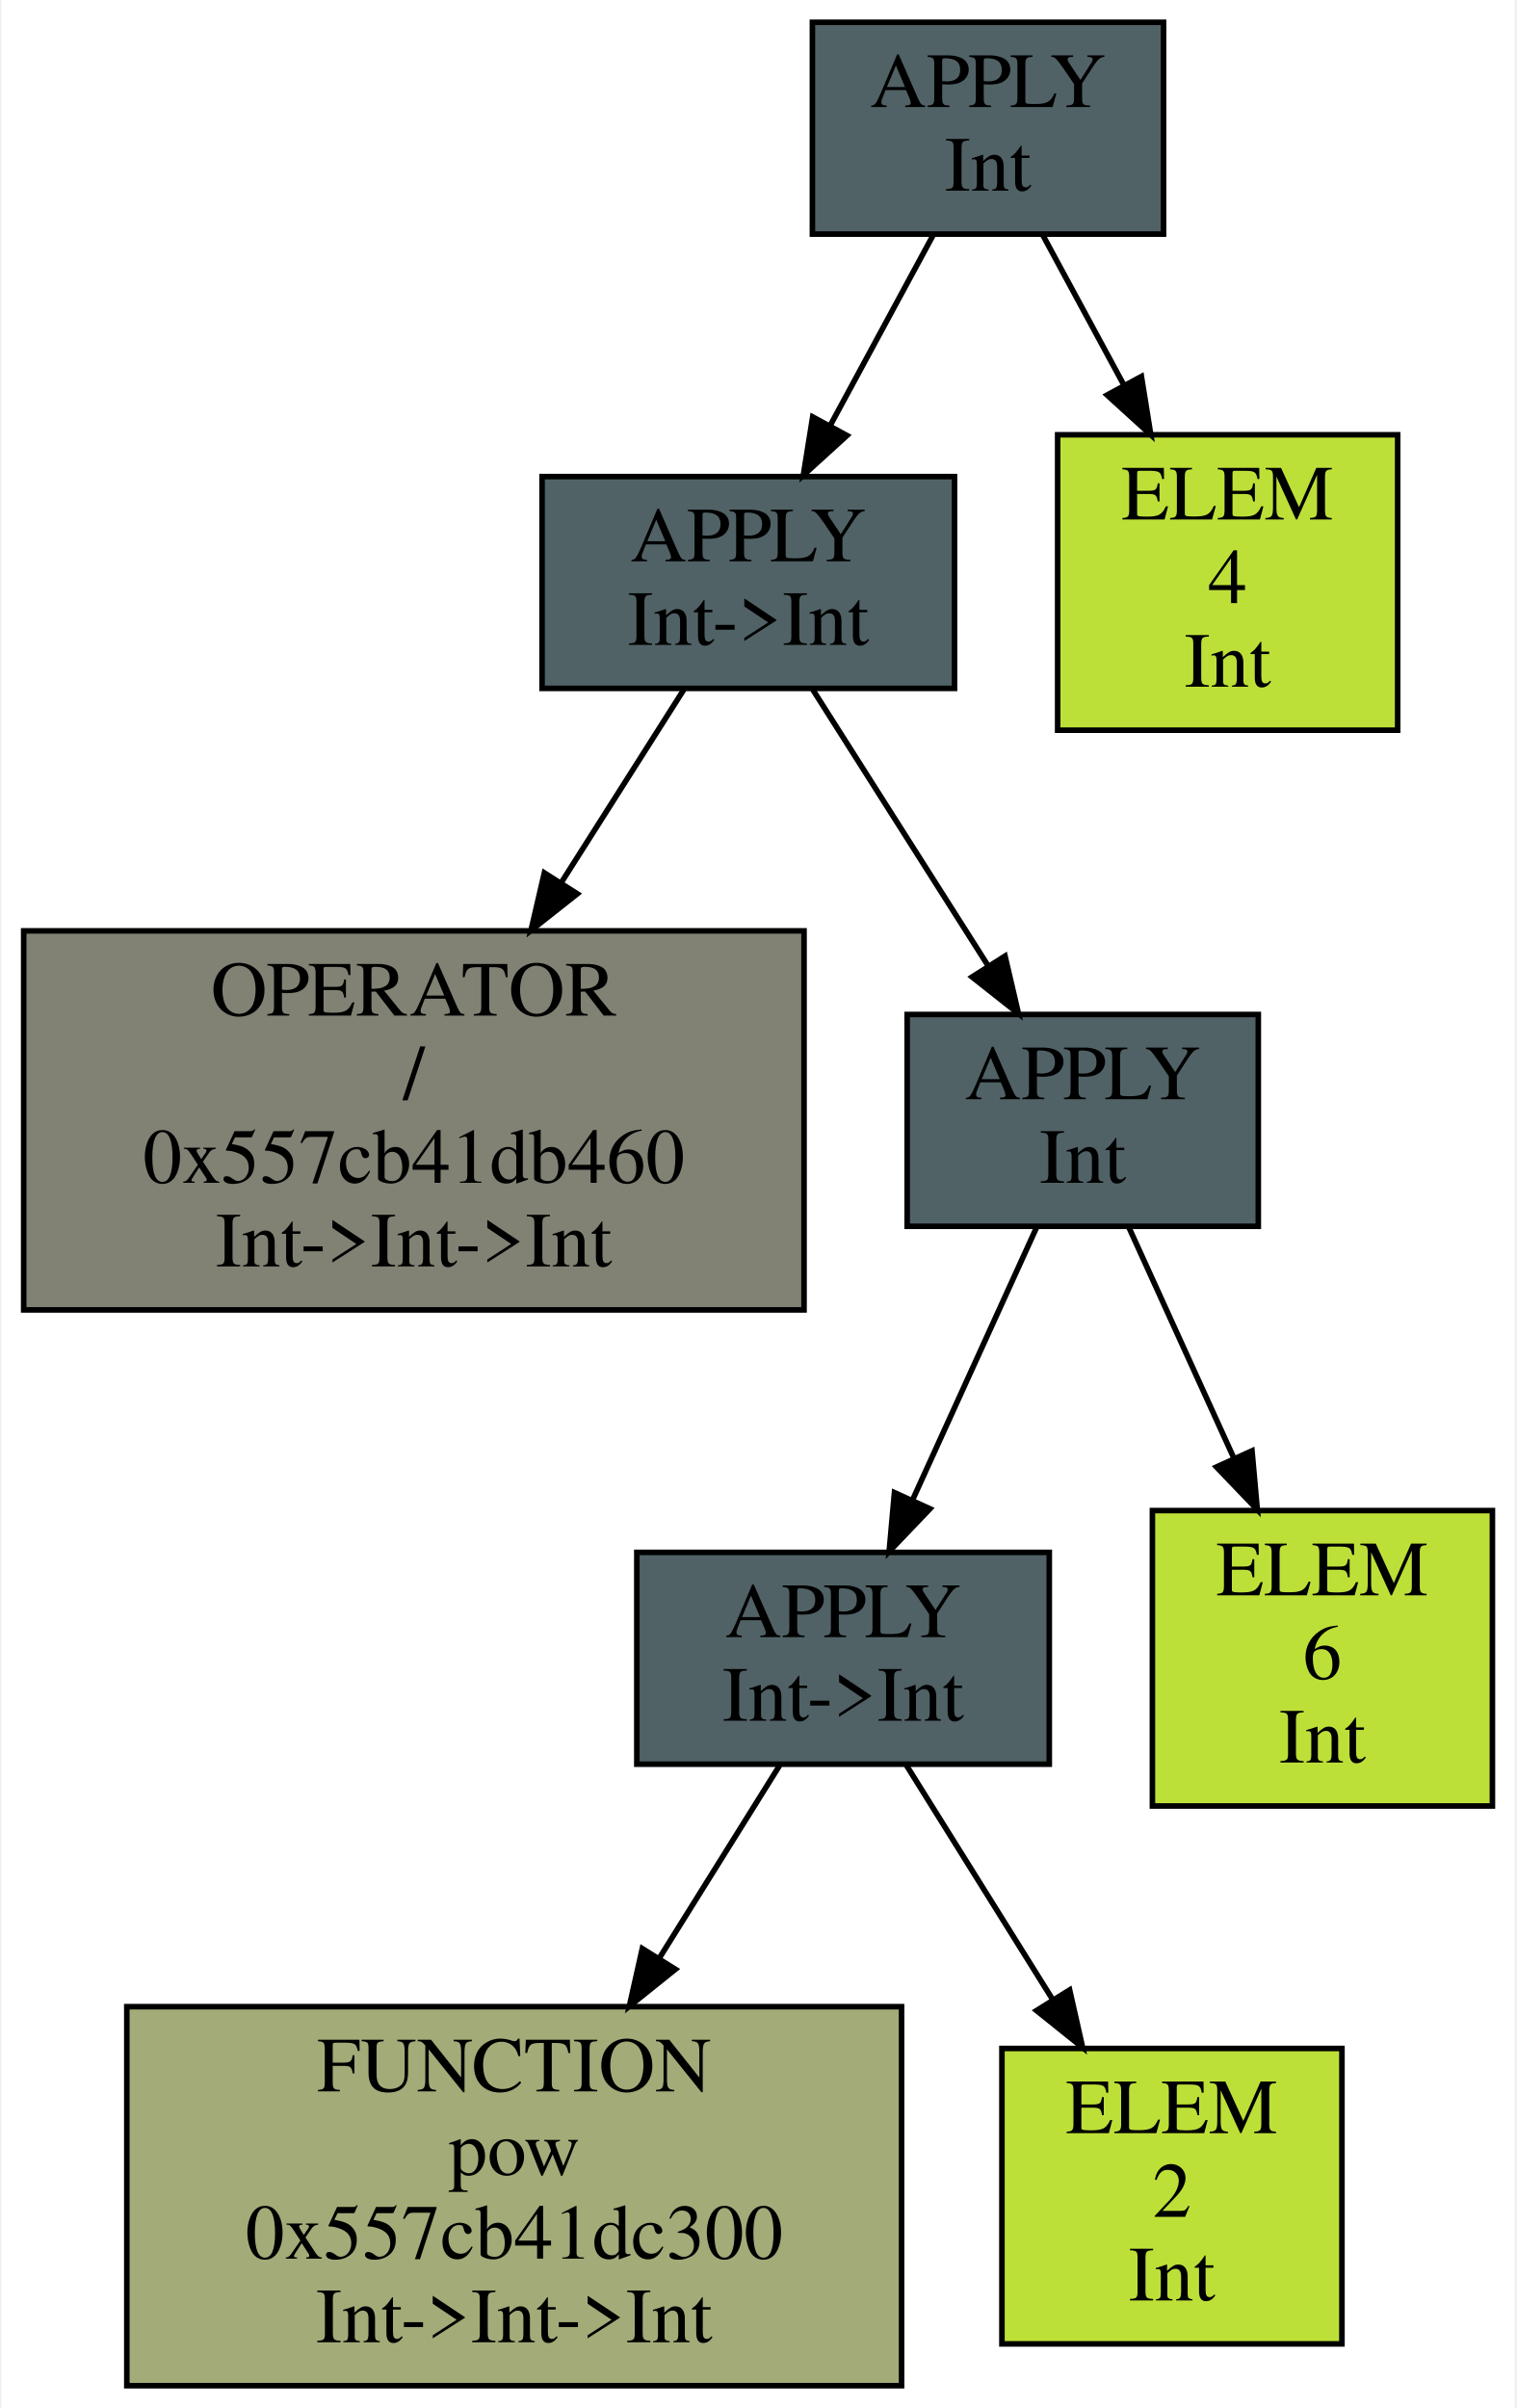
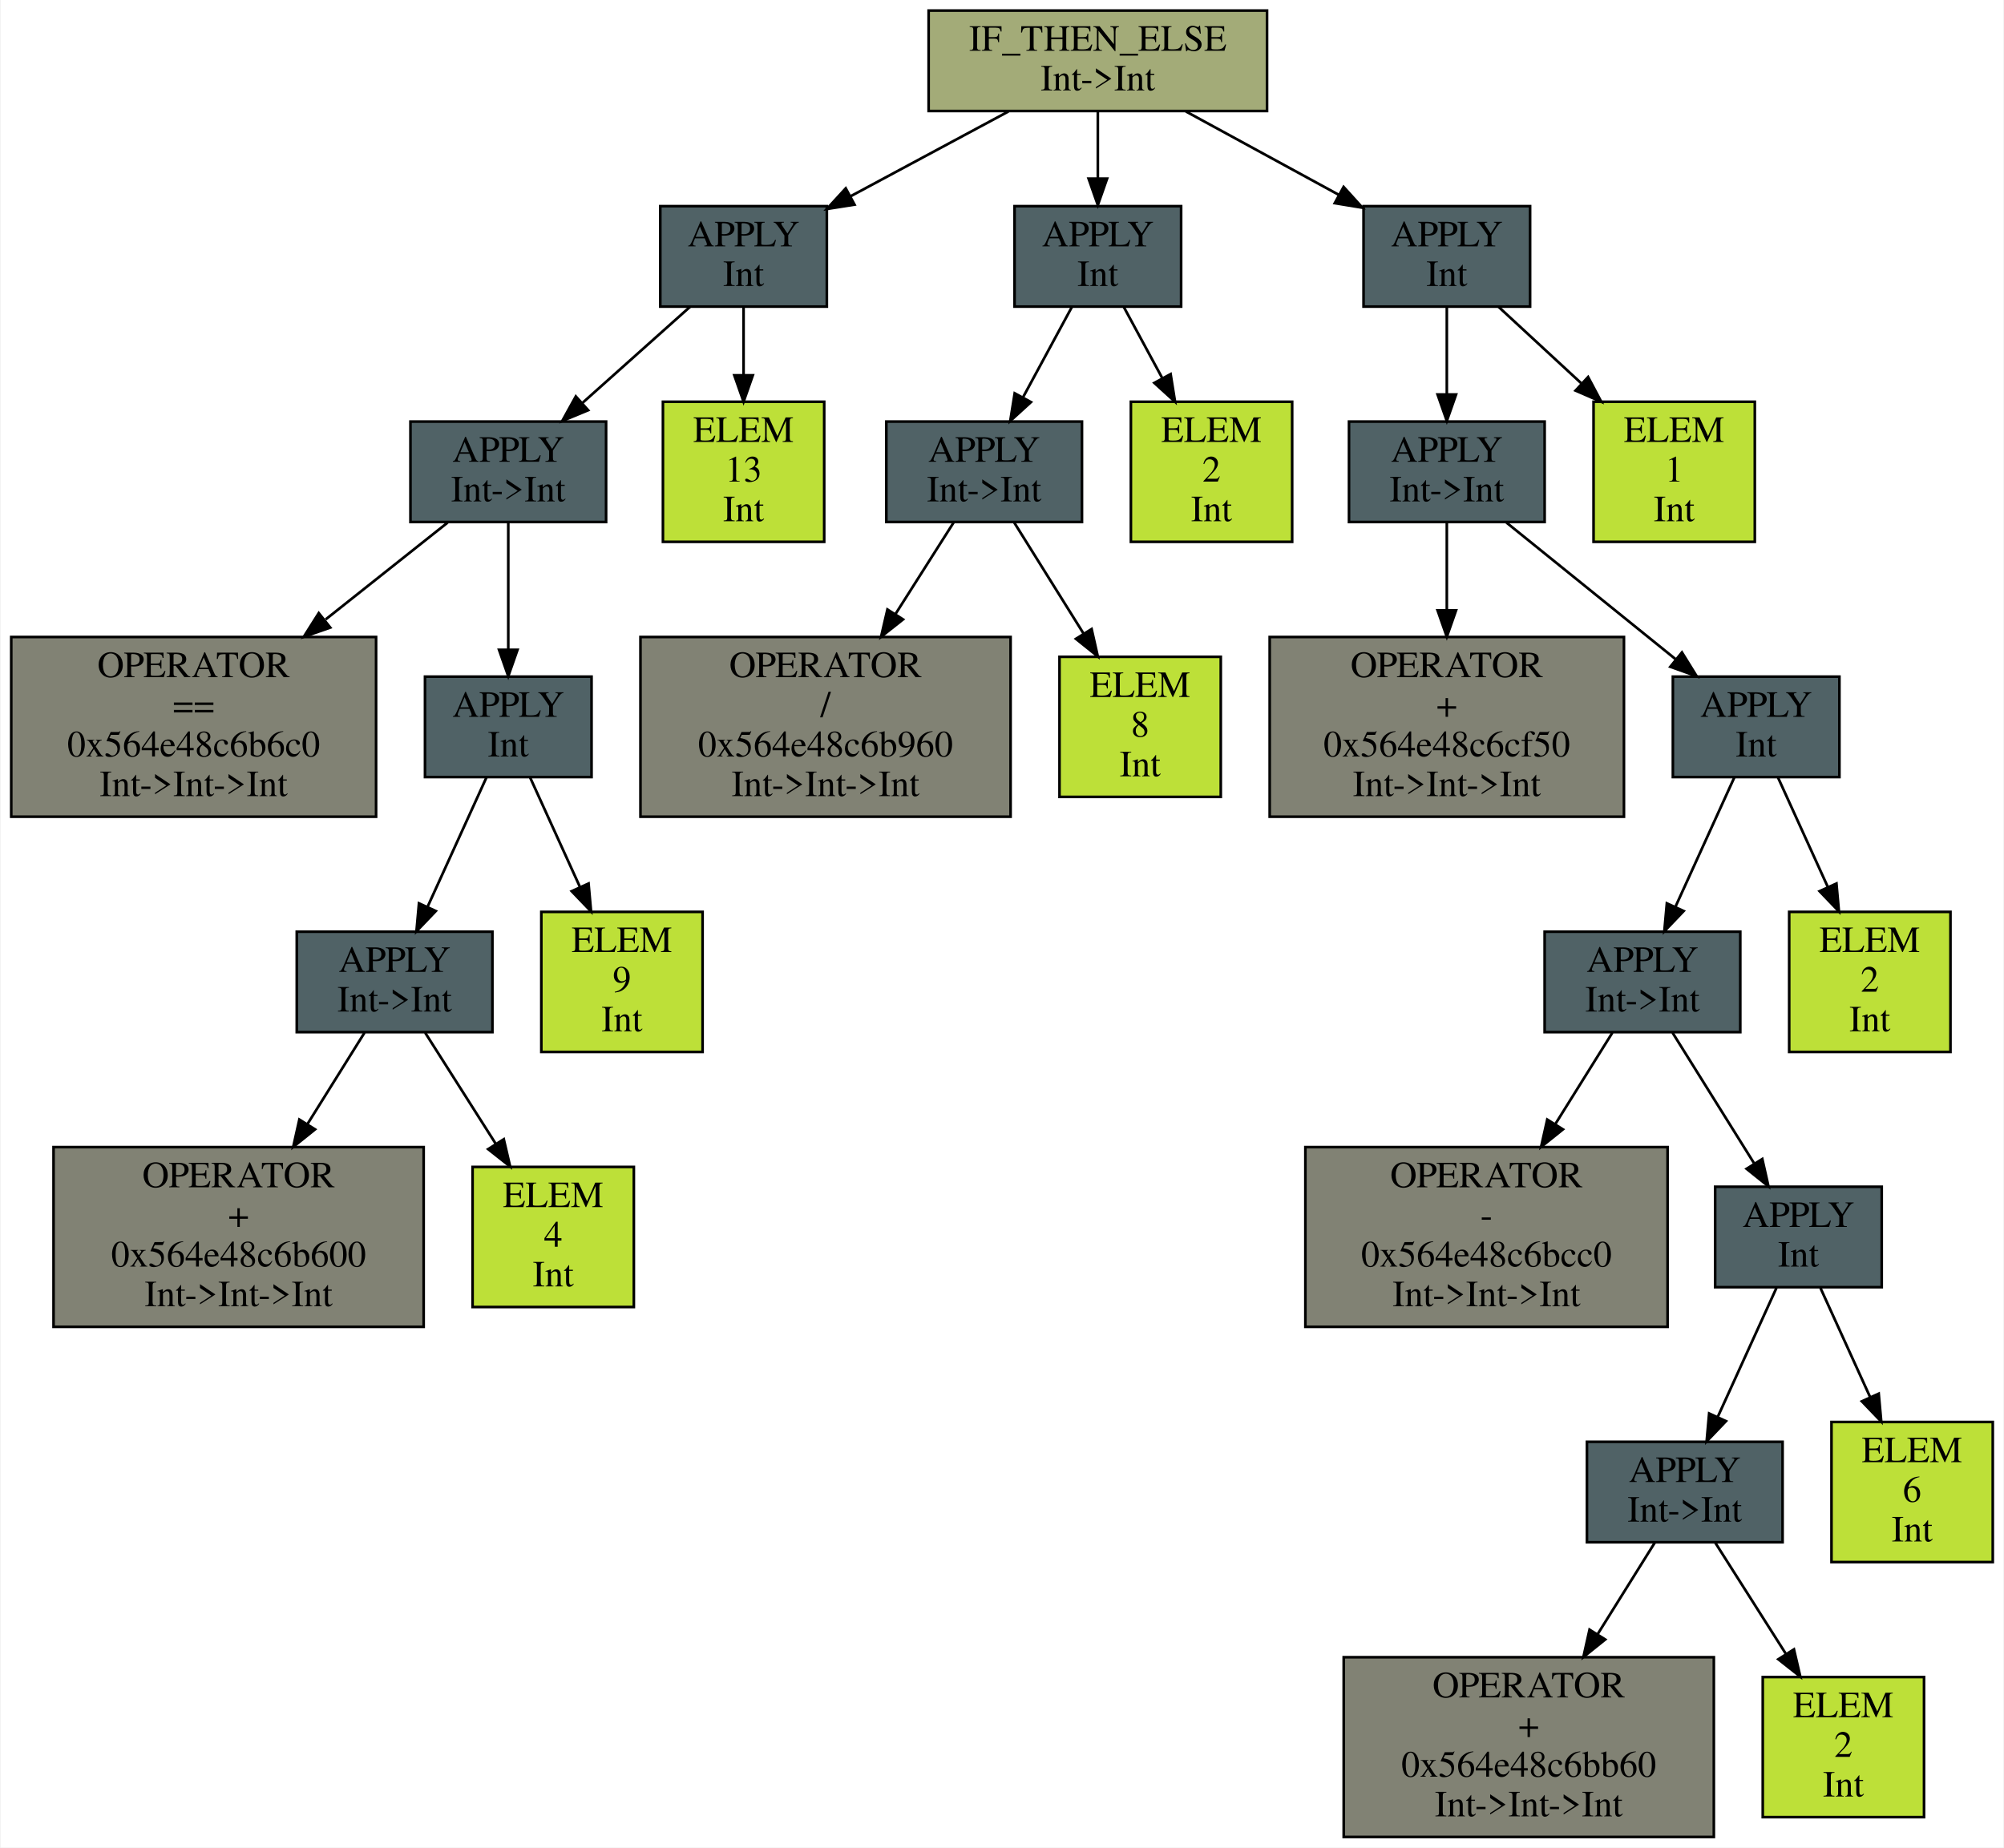
- <svg xmlns="http://www.w3.org/2000/svg" width="272pt" height="432pt" viewBox="0.00 0.00 271.50 432.00">
-   <g id="graph0" class="graph" transform="scale(1 1) rotate(0) translate(4 428)">
-     <polygon fill="white" stroke="transparent" points="-4,4 -4,-428 267.5,-428 267.5,4 -4,4" />
+ <svg xmlns="http://www.w3.org/2000/svg" width="758pt" height="699pt" viewBox="0.00 0.00 757.50 699.00">
+   <g id="graph0" class="graph" transform="scale(1 1) rotate(0) translate(4 695)">
+     <polygon fill="white" stroke="transparent" points="-4,4 -4,-695 753.5,-695 753.5,4 -4,4" />
    <g id="node1" class="node">
-       <polygon fill="#506266" stroke="black" points="204.5,-424 141.5,-424 141.5,-386 204.5,-386 204.5,-424" />
-       <text text-anchor="middle" x="173" y="-408.8" font-family="Times,serif" font-size="14.00">APPLY</text>
-       <text text-anchor="middle" x="173" y="-393.8" font-family="Times,serif" font-size="14.00">Int</text>
+       <polygon fill="#a3ab78" stroke="black" points="475,-691 347,-691 347,-653 475,-653 475,-691" />
+       <text text-anchor="middle" x="411" y="-675.8" font-family="Times,serif" font-size="14.00">IF_THEN_ELSE</text>
+       <text text-anchor="middle" x="411" y="-660.8" font-family="Times,serif" font-size="14.00">Int-&gt;Int</text>
    </g>
    <g id="node2" class="node">
-       <polygon fill="#506266" stroke="black" points="167,-342.5 93,-342.5 93,-304.5 167,-304.5 167,-342.5" />
-       <text text-anchor="middle" x="130" y="-327.3" font-family="Times,serif" font-size="14.00">APPLY</text>
-       <text text-anchor="middle" x="130" y="-312.3" font-family="Times,serif" font-size="14.00">Int-&gt;Int</text>
+       <polygon fill="#506266" stroke="black" points="308.5,-617 245.5,-617 245.5,-579 308.5,-579 308.5,-617" />
+       <text text-anchor="middle" x="277" y="-601.8" font-family="Times,serif" font-size="14.00">APPLY</text>
+       <text text-anchor="middle" x="277" y="-586.8" font-family="Times,serif" font-size="14.00">Int</text>
+     </g>
+     <g id="edge9" class="edge">
+       <path fill="none" stroke="black" d="M377.19,-652.83C359.06,-643.09 336.61,-631.03 317.55,-620.79" />
+       <polygon fill="black" stroke="black" points="318.97,-617.58 308.5,-615.93 315.65,-623.74 318.97,-617.58" />
+     </g>
+     <g id="node11" class="node">
+       <polygon fill="#506266" stroke="black" points="442.5,-617 379.5,-617 379.5,-579 442.5,-579 442.5,-617" />
+       <text text-anchor="middle" x="411" y="-601.8" font-family="Times,serif" font-size="14.00">APPLY</text>
+       <text text-anchor="middle" x="411" y="-586.8" font-family="Times,serif" font-size="14.00">Int</text>
+     </g>
+     <g id="edge10" class="edge">
+       <path fill="none" stroke="black" d="M411,-652.83C411,-645.13 411,-635.97 411,-627.42" />
+       <polygon fill="black" stroke="black" points="414.5,-627.41 411,-617.41 407.5,-627.41 414.5,-627.41" />
+     </g>
+     <g id="node12" class="node">
+       <polygon fill="#506266" stroke="black" points="574.5,-617 511.5,-617 511.5,-579 574.5,-579 574.5,-617" />
+       <text text-anchor="middle" x="543" y="-601.8" font-family="Times,serif" font-size="14.00">APPLY</text>
+       <text text-anchor="middle" x="543" y="-586.8" font-family="Times,serif" font-size="14.00">Int</text>
+     </g>
+     <g id="edge11" class="edge">
+       <path fill="none" stroke="black" d="M444.31,-652.83C461.9,-643.24 483.63,-631.38 502.23,-621.24" />
+       <polygon fill="black" stroke="black" points="503.96,-624.28 511.07,-616.42 500.61,-618.13 503.96,-624.28" />
+     </g>
+     <g id="node3" class="node">
+       <polygon fill="#506266" stroke="black" points="225,-535.5 151,-535.5 151,-497.5 225,-497.5 225,-535.5" />
+       <text text-anchor="middle" x="188" y="-520.3" font-family="Times,serif" font-size="14.00">APPLY</text>
+       <text text-anchor="middle" x="188" y="-505.3" font-family="Times,serif" font-size="14.00">Int-&gt;Int</text>
    </g>
    <g id="edge7" class="edge">
-       <path fill="none" stroke="black" d="M163.24,-385.96C157.78,-375.87 150.87,-363.08 144.76,-351.79" />
-       <polygon fill="black" stroke="black" points="147.7,-349.87 139.87,-342.74 141.55,-353.2 147.7,-349.87" />
+       <path fill="none" stroke="black" d="M256.8,-578.96C244.71,-568.16 229.17,-554.28 215.92,-542.44" />
+       <polygon fill="black" stroke="black" points="218.21,-539.8 208.42,-535.74 213.55,-545.02 218.21,-539.8" />
+     </g>
+     <g id="node10" class="node">
+       <polygon fill="#bde038" stroke="black" points="307.5,-543 246.5,-543 246.5,-490 307.5,-490 307.5,-543" />
+       <text text-anchor="middle" x="277" y="-527.8" font-family="Times,serif" font-size="14.00">ELEM</text>
+       <text text-anchor="middle" x="277" y="-512.8" font-family="Times,serif" font-size="14.00">13</text>
+       <text text-anchor="middle" x="277" y="-497.8" font-family="Times,serif" font-size="14.00">Int</text>
+     </g>
+     <g id="edge8" class="edge">
+       <path fill="none" stroke="black" d="M277,-578.96C277,-571.32 277,-562.14 277,-553.23" />
+       <polygon fill="black" stroke="black" points="280.5,-553 277,-543 273.5,-553 280.5,-553" />
+     </g>
+     <g id="node4" class="node">
+       <polygon fill="#818274" stroke="black" points="138,-454 0,-454 0,-386 138,-386 138,-454" />
+       <text text-anchor="middle" x="69" y="-438.8" font-family="Times,serif" font-size="14.00">OPERATOR</text>
+       <text text-anchor="middle" x="69" y="-423.8" font-family="Times,serif" font-size="14.00">==</text>
+       <text text-anchor="middle" x="69" y="-408.8" font-family="Times,serif" font-size="14.00">0x564e48c6b6c0</text>
+       <text text-anchor="middle" x="69" y="-393.8" font-family="Times,serif" font-size="14.00">Int-&gt;Int-&gt;Int</text>
+     </g>
+     <g id="edge1" class="edge">
+       <path fill="none" stroke="black" d="M165.06,-497.28C151.94,-486.87 134.96,-473.38 118.93,-460.65" />
+       <polygon fill="black" stroke="black" points="120.67,-457.56 110.66,-454.08 116.32,-463.04 120.67,-457.56" />
+     </g>
+     <g id="node5" class="node">
+       <polygon fill="#506266" stroke="black" points="219.5,-439 156.5,-439 156.5,-401 219.5,-401 219.5,-439" />
+       <text text-anchor="middle" x="188" y="-423.8" font-family="Times,serif" font-size="14.00">APPLY</text>
+       <text text-anchor="middle" x="188" y="-408.8" font-family="Times,serif" font-size="14.00">Int</text>
+     </g>
+     <g id="edge6" class="edge">
+       <path fill="none" stroke="black" d="M188,-497.28C188,-483.68 188,-464.85 188,-449.3" />
+       <polygon fill="black" stroke="black" points="191.5,-449.16 188,-439.16 184.5,-449.16 191.5,-449.16" />
+     </g>
+     <g id="node6" class="node">
+       <polygon fill="#506266" stroke="black" points="182,-342.5 108,-342.5 108,-304.5 182,-304.5 182,-342.5" />
+       <text text-anchor="middle" x="145" y="-327.3" font-family="Times,serif" font-size="14.00">APPLY</text>
+       <text text-anchor="middle" x="145" y="-312.3" font-family="Times,serif" font-size="14.00">Int-&gt;Int</text>
+     </g>
+     <g id="edge4" class="edge">
+       <path fill="none" stroke="black" d="M179.71,-400.78C173.4,-386.92 164.62,-367.62 157.47,-351.91" />
+       <polygon fill="black" stroke="black" points="160.59,-350.32 153.27,-342.66 154.22,-353.22 160.59,-350.32" />
    </g>
    <g id="node9" class="node">
-       <polygon fill="#bde038" stroke="black" points="246.5,-350 185.5,-350 185.5,-297 246.5,-297 246.5,-350" />
-       <text text-anchor="middle" x="216" y="-334.8" font-family="Times,serif" font-size="14.00">ELEM</text>
-       <text text-anchor="middle" x="216" y="-319.8" font-family="Times,serif" font-size="14.00">4</text>
-       <text text-anchor="middle" x="216" y="-304.8" font-family="Times,serif" font-size="14.00">Int</text>
-     </g>
-     <g id="edge8" class="edge">
-       <path fill="none" stroke="black" d="M182.76,-385.96C187.07,-377.99 192.29,-368.34 197.3,-359.07" />
-       <polygon fill="black" stroke="black" points="200.53,-360.46 202.21,-350 194.37,-357.13 200.53,-360.46" />
-     </g>
-     <g id="node3" class="node">
-       <polygon fill="#818274" stroke="black" points="140,-261 0,-261 0,-193 140,-193 140,-261" />
-       <text text-anchor="middle" x="70" y="-245.8" font-family="Times,serif" font-size="14.00">OPERATOR</text>
-       <text text-anchor="middle" x="70" y="-230.8" font-family="Times,serif" font-size="14.00">/</text>
-       <text text-anchor="middle" x="70" y="-215.8" font-family="Times,serif" font-size="14.00">0x557cb41db460</text>
-       <text text-anchor="middle" x="70" y="-200.8" font-family="Times,serif" font-size="14.00">Int-&gt;Int-&gt;Int</text>
-     </g>
-     <g id="edge1" class="edge">
-       <path fill="none" stroke="black" d="M118.43,-304.28C112.18,-294.44 104.19,-281.86 96.51,-269.76" />
-       <polygon fill="black" stroke="black" points="99.32,-267.65 91.01,-261.08 93.41,-271.4 99.32,-267.65" />
-     </g>
-     <g id="node4" class="node">
-       <polygon fill="#506266" stroke="black" points="221.5,-246 158.5,-246 158.5,-208 221.5,-208 221.5,-246" />
-       <text text-anchor="middle" x="190" y="-230.8" font-family="Times,serif" font-size="14.00">APPLY</text>
-       <text text-anchor="middle" x="190" y="-215.8" font-family="Times,serif" font-size="14.00">Int</text>
-     </g>
-     <g id="edge6" class="edge">
-       <path fill="none" stroke="black" d="M141.57,-304.28C150.45,-290.29 162.85,-270.76 172.88,-254.96" />
-       <polygon fill="black" stroke="black" points="176.06,-256.48 178.47,-246.16 170.15,-252.73 176.06,-256.48" />
-     </g>
-     <g id="node5" class="node">
-       <polygon fill="#506266" stroke="black" points="184,-149.5 110,-149.5 110,-111.5 184,-111.5 184,-149.5" />
-       <text text-anchor="middle" x="147" y="-134.3" font-family="Times,serif" font-size="14.00">APPLY</text>
-       <text text-anchor="middle" x="147" y="-119.3" font-family="Times,serif" font-size="14.00">Int-&gt;Int</text>
-     </g>
-     <g id="edge4" class="edge">
-       <path fill="none" stroke="black" d="M181.71,-207.78C175.4,-193.92 166.62,-174.62 159.47,-158.91" />
-       <polygon fill="black" stroke="black" points="162.59,-157.32 155.27,-149.66 156.22,-160.22 162.59,-157.32" />
+       <polygon fill="#bde038" stroke="black" points="261.5,-350 200.5,-350 200.5,-297 261.5,-297 261.5,-350" />
+       <text text-anchor="middle" x="231" y="-334.8" font-family="Times,serif" font-size="14.00">ELEM</text>
+       <text text-anchor="middle" x="231" y="-319.8" font-family="Times,serif" font-size="14.00">9</text>
+       <text text-anchor="middle" x="231" y="-304.8" font-family="Times,serif" font-size="14.00">Int</text>
+     </g>
+     <g id="edge5" class="edge">
+       <path fill="none" stroke="black" d="M196.29,-400.78C201.6,-389.1 208.68,-373.56 215.05,-359.55" />
+       <polygon fill="black" stroke="black" points="218.37,-360.72 219.32,-350.17 211.99,-357.82 218.37,-360.72" />
+     </g>
+     <g id="node7" class="node">
+       <polygon fill="#818274" stroke="black" points="156,-261 16,-261 16,-193 156,-193 156,-261" />
+       <text text-anchor="middle" x="86" y="-245.8" font-family="Times,serif" font-size="14.00">OPERATOR</text>
+       <text text-anchor="middle" x="86" y="-230.8" font-family="Times,serif" font-size="14.00">+</text>
+       <text text-anchor="middle" x="86" y="-215.8" font-family="Times,serif" font-size="14.00">0x564e48c6b600</text>
+       <text text-anchor="middle" x="86" y="-200.8" font-family="Times,serif" font-size="14.00">Int-&gt;Int-&gt;Int</text>
+     </g>
+     <g id="edge2" class="edge">
+       <path fill="none" stroke="black" d="M133.62,-304.28C127.48,-294.44 119.62,-281.86 112.07,-269.76" />
+       <polygon fill="black" stroke="black" points="114.92,-267.71 106.66,-261.08 108.98,-271.42 114.92,-267.71" />
    </g>
    <g id="node8" class="node">
-       <polygon fill="#bde038" stroke="black" points="263.5,-157 202.5,-157 202.5,-104 263.5,-104 263.5,-157" />
-       <text text-anchor="middle" x="233" y="-141.8" font-family="Times,serif" font-size="14.00">ELEM</text>
-       <text text-anchor="middle" x="233" y="-126.8" font-family="Times,serif" font-size="14.00">6</text>
-       <text text-anchor="middle" x="233" y="-111.8" font-family="Times,serif" font-size="14.00">Int</text>
-     </g>
-     <g id="edge5" class="edge">
-       <path fill="none" stroke="black" d="M198.29,-207.78C203.6,-196.1 210.68,-180.56 217.05,-166.55" />
-       <polygon fill="black" stroke="black" points="220.37,-167.72 221.32,-157.17 213.99,-164.82 220.37,-167.72" />
-     </g>
-     <g id="node6" class="node">
-       <polygon fill="#a3ab78" stroke="black" points="157.5,-68 18.5,-68 18.5,0 157.5,0 157.5,-68" />
-       <text text-anchor="middle" x="88" y="-52.8" font-family="Times,serif" font-size="14.00">FUNCTION</text>
-       <text text-anchor="middle" x="88" y="-37.8" font-family="Times,serif" font-size="14.00">pow</text>
-       <text text-anchor="middle" x="88" y="-22.8" font-family="Times,serif" font-size="14.00">0x557cb41dc300</text>
-       <text text-anchor="middle" x="88" y="-7.8" font-family="Times,serif" font-size="14.00">Int-&gt;Int-&gt;Int</text>
-     </g>
-     <g id="edge2" class="edge">
-       <path fill="none" stroke="black" d="M135.62,-111.28C129.48,-101.44 121.62,-88.86 114.07,-76.76" />
-       <polygon fill="black" stroke="black" points="116.92,-74.71 108.66,-68.08 110.98,-78.42 116.92,-74.71" />
-     </g>
-     <g id="node7" class="node">
-       <polygon fill="#bde038" stroke="black" points="236.5,-60.5 175.5,-60.5 175.5,-7.5 236.5,-7.5 236.5,-60.5" />
-       <text text-anchor="middle" x="206" y="-45.3" font-family="Times,serif" font-size="14.00">ELEM</text>
-       <text text-anchor="middle" x="206" y="-30.3" font-family="Times,serif" font-size="14.00">2</text>
-       <text text-anchor="middle" x="206" y="-15.3" font-family="Times,serif" font-size="14.00">Int</text>
+       <polygon fill="#bde038" stroke="black" points="235.5,-253.5 174.5,-253.5 174.5,-200.5 235.5,-200.5 235.5,-253.5" />
+       <text text-anchor="middle" x="205" y="-238.3" font-family="Times,serif" font-size="14.00">ELEM</text>
+       <text text-anchor="middle" x="205" y="-223.3" font-family="Times,serif" font-size="14.00">4</text>
+       <text text-anchor="middle" x="205" y="-208.3" font-family="Times,serif" font-size="14.00">Int</text>
    </g>
    <g id="edge3" class="edge">
-       <path fill="none" stroke="black" d="M158.38,-111.28C165.81,-99.38 175.74,-83.46 184.62,-69.25" />
-       <polygon fill="black" stroke="black" points="187.65,-71 189.98,-60.67 181.71,-67.3 187.65,-71" />
+       <path fill="none" stroke="black" d="M156.57,-304.28C164.13,-292.38 174.23,-276.46 183.26,-262.25" />
+       <polygon fill="black" stroke="black" points="186.3,-263.98 188.7,-253.67 180.39,-260.23 186.3,-263.98" />
+     </g>
+     <g id="node13" class="node">
+       <polygon fill="#506266" stroke="black" points="405,-535.5 331,-535.5 331,-497.5 405,-497.5 405,-535.5" />
+       <text text-anchor="middle" x="368" y="-520.3" font-family="Times,serif" font-size="14.00">APPLY</text>
+       <text text-anchor="middle" x="368" y="-505.3" font-family="Times,serif" font-size="14.00">Int-&gt;Int</text>
+     </g>
+     <g id="edge14" class="edge">
+       <path fill="none" stroke="black" d="M401.24,-578.96C395.78,-568.87 388.87,-556.08 382.76,-544.79" />
+       <polygon fill="black" stroke="black" points="385.7,-542.87 377.87,-535.74 379.55,-546.2 385.7,-542.87" />
+     </g>
+     <g id="node16" class="node">
+       <polygon fill="#bde038" stroke="black" points="484.5,-543 423.5,-543 423.5,-490 484.5,-490 484.5,-543" />
+       <text text-anchor="middle" x="454" y="-527.8" font-family="Times,serif" font-size="14.00">ELEM</text>
+       <text text-anchor="middle" x="454" y="-512.8" font-family="Times,serif" font-size="14.00">2</text>
+       <text text-anchor="middle" x="454" y="-497.8" font-family="Times,serif" font-size="14.00">Int</text>
+     </g>
+     <g id="edge15" class="edge">
+       <path fill="none" stroke="black" d="M420.76,-578.96C425.07,-570.99 430.29,-561.34 435.3,-552.07" />
+       <polygon fill="black" stroke="black" points="438.53,-553.46 440.21,-543 432.37,-550.13 438.53,-553.46" />
+     </g>
+     <g id="node17" class="node">
+       <polygon fill="#506266" stroke="black" points="580,-535.5 506,-535.5 506,-497.5 580,-497.5 580,-535.5" />
+       <text text-anchor="middle" x="543" y="-520.3" font-family="Times,serif" font-size="14.00">APPLY</text>
+       <text text-anchor="middle" x="543" y="-505.3" font-family="Times,serif" font-size="14.00">Int-&gt;Int</text>
+     </g>
+     <g id="edge26" class="edge">
+       <path fill="none" stroke="black" d="M543,-578.96C543,-569.17 543,-556.85 543,-545.81" />
+       <polygon fill="black" stroke="black" points="546.5,-545.74 543,-535.74 539.5,-545.74 546.5,-545.74" />
+     </g>
+     <g id="node28" class="node">
+       <polygon fill="#bde038" stroke="black" points="659.5,-543 598.5,-543 598.5,-490 659.5,-490 659.5,-543" />
+       <text text-anchor="middle" x="629" y="-527.8" font-family="Times,serif" font-size="14.00">ELEM</text>
+       <text text-anchor="middle" x="629" y="-512.8" font-family="Times,serif" font-size="14.00">1</text>
+       <text text-anchor="middle" x="629" y="-497.8" font-family="Times,serif" font-size="14.00">Int</text>
+     </g>
+     <g id="edge27" class="edge">
+       <path fill="none" stroke="black" d="M562.51,-578.96C571.77,-570.41 583.11,-559.92 593.79,-550.05" />
+       <polygon fill="black" stroke="black" points="596.44,-552.36 601.41,-543 591.69,-547.22 596.44,-552.36" />
+     </g>
+     <g id="node14" class="node">
+       <polygon fill="#818274" stroke="black" points="378,-454 238,-454 238,-386 378,-386 378,-454" />
+       <text text-anchor="middle" x="308" y="-438.8" font-family="Times,serif" font-size="14.00">OPERATOR</text>
+       <text text-anchor="middle" x="308" y="-423.8" font-family="Times,serif" font-size="14.00">/</text>
+       <text text-anchor="middle" x="308" y="-408.8" font-family="Times,serif" font-size="14.00">0x564e48c6b960</text>
+       <text text-anchor="middle" x="308" y="-393.8" font-family="Times,serif" font-size="14.00">Int-&gt;Int-&gt;Int</text>
+     </g>
+     <g id="edge12" class="edge">
+       <path fill="none" stroke="black" d="M356.43,-497.28C350.18,-487.44 342.19,-474.86 334.51,-462.76" />
+       <polygon fill="black" stroke="black" points="337.32,-460.65 329.01,-454.08 331.41,-464.4 337.32,-460.65" />
+     </g>
+     <g id="node15" class="node">
+       <polygon fill="#bde038" stroke="black" points="457.5,-446.5 396.5,-446.5 396.5,-393.5 457.5,-393.5 457.5,-446.5" />
+       <text text-anchor="middle" x="427" y="-431.3" font-family="Times,serif" font-size="14.00">ELEM</text>
+       <text text-anchor="middle" x="427" y="-416.3" font-family="Times,serif" font-size="14.00">8</text>
+       <text text-anchor="middle" x="427" y="-401.3" font-family="Times,serif" font-size="14.00">Int</text>
+     </g>
+     <g id="edge13" class="edge">
+       <path fill="none" stroke="black" d="M379.38,-497.28C386.81,-485.38 396.74,-469.46 405.62,-455.25" />
+       <polygon fill="black" stroke="black" points="408.65,-457 410.98,-446.67 402.71,-453.3 408.65,-457" />
+     </g>
+     <g id="node18" class="node">
+       <polygon fill="#818274" stroke="black" points="610,-454 476,-454 476,-386 610,-386 610,-454" />
+       <text text-anchor="middle" x="543" y="-438.8" font-family="Times,serif" font-size="14.00">OPERATOR</text>
+       <text text-anchor="middle" x="543" y="-423.8" font-family="Times,serif" font-size="14.00">+</text>
+       <text text-anchor="middle" x="543" y="-408.8" font-family="Times,serif" font-size="14.00">0x564e48c6cf50</text>
+       <text text-anchor="middle" x="543" y="-393.8" font-family="Times,serif" font-size="14.00">Int-&gt;Int-&gt;Int</text>
+     </g>
+     <g id="edge16" class="edge">
+       <path fill="none" stroke="black" d="M543,-497.28C543,-487.82 543,-475.83 543,-464.17" />
+       <polygon fill="black" stroke="black" points="546.5,-464.08 543,-454.08 539.5,-464.08 546.5,-464.08" />
+     </g>
+     <g id="node19" class="node">
+       <polygon fill="#506266" stroke="black" points="691.5,-439 628.5,-439 628.5,-401 691.5,-401 691.5,-439" />
+       <text text-anchor="middle" x="660" y="-423.8" font-family="Times,serif" font-size="14.00">APPLY</text>
+       <text text-anchor="middle" x="660" y="-408.8" font-family="Times,serif" font-size="14.00">Int</text>
+     </g>
+     <g id="edge25" class="edge">
+       <path fill="none" stroke="black" d="M565.56,-497.28C583.77,-482.57 609.56,-461.74 629.59,-445.56" />
+       <polygon fill="black" stroke="black" points="631.93,-448.17 637.51,-439.16 627.53,-442.73 631.93,-448.17" />
+     </g>
+     <g id="node20" class="node">
+       <polygon fill="#506266" stroke="black" points="654,-342.5 580,-342.5 580,-304.5 654,-304.5 654,-342.5" />
+       <text text-anchor="middle" x="617" y="-327.3" font-family="Times,serif" font-size="14.00">APPLY</text>
+       <text text-anchor="middle" x="617" y="-312.3" font-family="Times,serif" font-size="14.00">Int-&gt;Int</text>
+     </g>
+     <g id="edge23" class="edge">
+       <path fill="none" stroke="black" d="M651.71,-400.78C645.4,-386.92 636.62,-367.62 629.47,-351.91" />
+       <polygon fill="black" stroke="black" points="632.59,-350.32 625.27,-342.66 626.22,-353.22 632.59,-350.32" />
+     </g>
+     <g id="node27" class="node">
+       <polygon fill="#bde038" stroke="black" points="733.5,-350 672.5,-350 672.5,-297 733.5,-297 733.5,-350" />
+       <text text-anchor="middle" x="703" y="-334.8" font-family="Times,serif" font-size="14.00">ELEM</text>
+       <text text-anchor="middle" x="703" y="-319.8" font-family="Times,serif" font-size="14.00">2</text>
+       <text text-anchor="middle" x="703" y="-304.8" font-family="Times,serif" font-size="14.00">Int</text>
+     </g>
+     <g id="edge24" class="edge">
+       <path fill="none" stroke="black" d="M668.29,-400.78C673.6,-389.1 680.68,-373.56 687.05,-359.55" />
+       <polygon fill="black" stroke="black" points="690.37,-360.72 691.32,-350.17 683.99,-357.82 690.37,-360.72" />
+     </g>
+     <g id="node21" class="node">
+       <polygon fill="#818274" stroke="black" points="626.5,-261 489.5,-261 489.5,-193 626.5,-193 626.5,-261" />
+       <text text-anchor="middle" x="558" y="-245.8" font-family="Times,serif" font-size="14.00">OPERATOR</text>
+       <text text-anchor="middle" x="558" y="-230.8" font-family="Times,serif" font-size="14.00">-</text>
+       <text text-anchor="middle" x="558" y="-215.8" font-family="Times,serif" font-size="14.00">0x564e48c6bcc0</text>
+       <text text-anchor="middle" x="558" y="-200.8" font-family="Times,serif" font-size="14.00">Int-&gt;Int-&gt;Int</text>
+     </g>
+     <g id="edge17" class="edge">
+       <path fill="none" stroke="black" d="M605.62,-304.28C599.48,-294.44 591.62,-281.86 584.07,-269.76" />
+       <polygon fill="black" stroke="black" points="586.92,-267.71 578.66,-261.08 580.98,-271.42 586.92,-267.71" />
+     </g>
+     <g id="node22" class="node">
+       <polygon fill="#506266" stroke="black" points="707.5,-246 644.5,-246 644.5,-208 707.5,-208 707.5,-246" />
+       <text text-anchor="middle" x="676" y="-230.8" font-family="Times,serif" font-size="14.00">APPLY</text>
+       <text text-anchor="middle" x="676" y="-215.8" font-family="Times,serif" font-size="14.00">Int</text>
+     </g>
+     <g id="edge22" class="edge">
+       <path fill="none" stroke="black" d="M628.38,-304.28C637.11,-290.29 649.3,-270.76 659.17,-254.96" />
+       <polygon fill="black" stroke="black" points="662.33,-256.5 664.66,-246.16 656.39,-252.79 662.33,-256.5" />
+     </g>
+     <g id="node23" class="node">
+       <polygon fill="#506266" stroke="black" points="670,-149.5 596,-149.5 596,-111.5 670,-111.5 670,-149.5" />
+       <text text-anchor="middle" x="633" y="-134.3" font-family="Times,serif" font-size="14.00">APPLY</text>
+       <text text-anchor="middle" x="633" y="-119.3" font-family="Times,serif" font-size="14.00">Int-&gt;Int</text>
+     </g>
+     <g id="edge20" class="edge">
+       <path fill="none" stroke="black" d="M667.71,-207.78C661.4,-193.92 652.62,-174.62 645.47,-158.91" />
+       <polygon fill="black" stroke="black" points="648.59,-157.32 641.27,-149.66 642.22,-160.22 648.59,-157.32" />
+     </g>
+     <g id="node26" class="node">
+       <polygon fill="#bde038" stroke="black" points="749.5,-157 688.5,-157 688.5,-104 749.5,-104 749.5,-157" />
+       <text text-anchor="middle" x="719" y="-141.8" font-family="Times,serif" font-size="14.00">ELEM</text>
+       <text text-anchor="middle" x="719" y="-126.8" font-family="Times,serif" font-size="14.00">6</text>
+       <text text-anchor="middle" x="719" y="-111.8" font-family="Times,serif" font-size="14.00">Int</text>
+     </g>
+     <g id="edge21" class="edge">
+       <path fill="none" stroke="black" d="M684.29,-207.78C689.6,-196.1 696.68,-180.56 703.05,-166.55" />
+       <polygon fill="black" stroke="black" points="706.37,-167.72 707.32,-157.17 699.99,-164.82 706.37,-167.72" />
+     </g>
+     <g id="node24" class="node">
+       <polygon fill="#818274" stroke="black" points="644,-68 504,-68 504,0 644,0 644,-68" />
+       <text text-anchor="middle" x="574" y="-52.8" font-family="Times,serif" font-size="14.00">OPERATOR</text>
+       <text text-anchor="middle" x="574" y="-37.8" font-family="Times,serif" font-size="14.00">+</text>
+       <text text-anchor="middle" x="574" y="-22.8" font-family="Times,serif" font-size="14.00">0x564e48c6bb60</text>
+       <text text-anchor="middle" x="574" y="-7.8" font-family="Times,serif" font-size="14.00">Int-&gt;Int-&gt;Int</text>
+     </g>
+     <g id="edge18" class="edge">
+       <path fill="none" stroke="black" d="M621.62,-111.28C615.48,-101.44 607.62,-88.86 600.07,-76.76" />
+       <polygon fill="black" stroke="black" points="602.92,-74.71 594.66,-68.08 596.98,-78.42 602.92,-74.71" />
+     </g>
+     <g id="node25" class="node">
+       <polygon fill="#bde038" stroke="black" points="723.5,-60.5 662.5,-60.5 662.5,-7.5 723.5,-7.5 723.5,-60.5" />
+       <text text-anchor="middle" x="693" y="-45.3" font-family="Times,serif" font-size="14.00">ELEM</text>
+       <text text-anchor="middle" x="693" y="-30.3" font-family="Times,serif" font-size="14.00">2</text>
+       <text text-anchor="middle" x="693" y="-15.3" font-family="Times,serif" font-size="14.00">Int</text>
+     </g>
+     <g id="edge19" class="edge">
+       <path fill="none" stroke="black" d="M644.57,-111.28C652.13,-99.38 662.23,-83.46 671.26,-69.25" />
+       <polygon fill="black" stroke="black" points="674.3,-70.98 676.7,-60.67 668.39,-67.23 674.3,-70.98" />
    </g>
  </g>
</svg>
